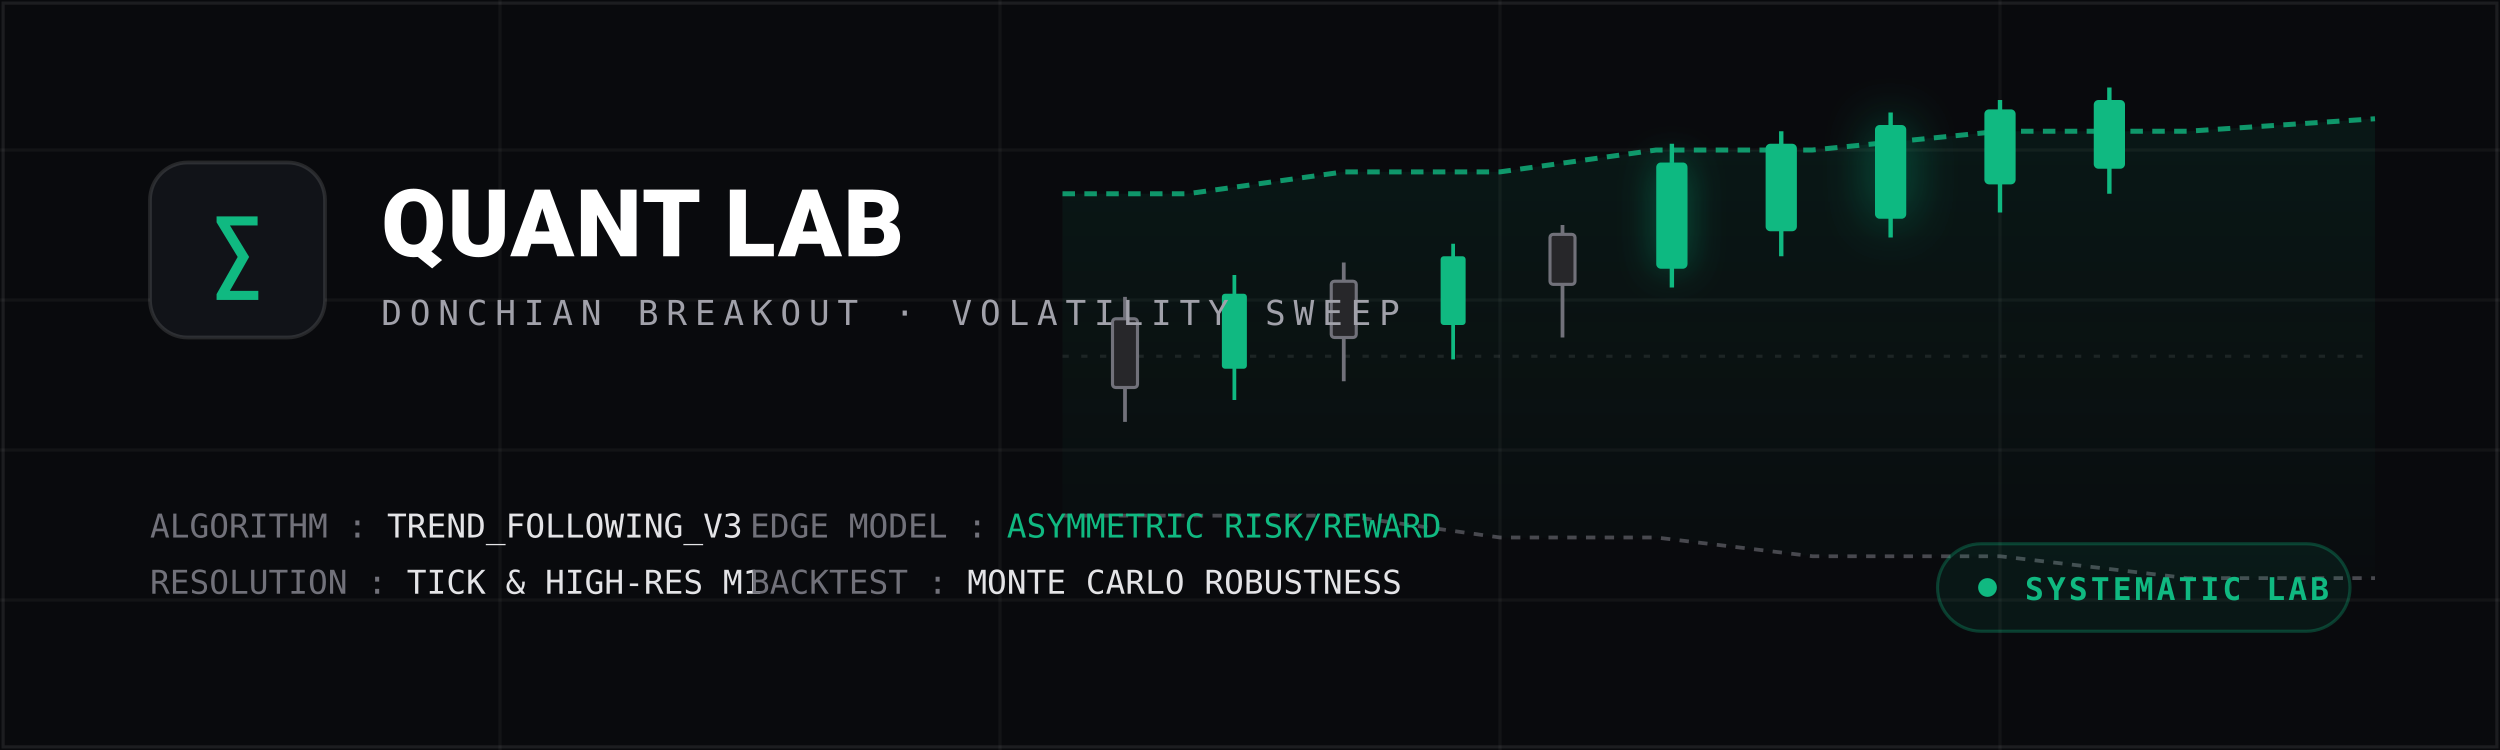
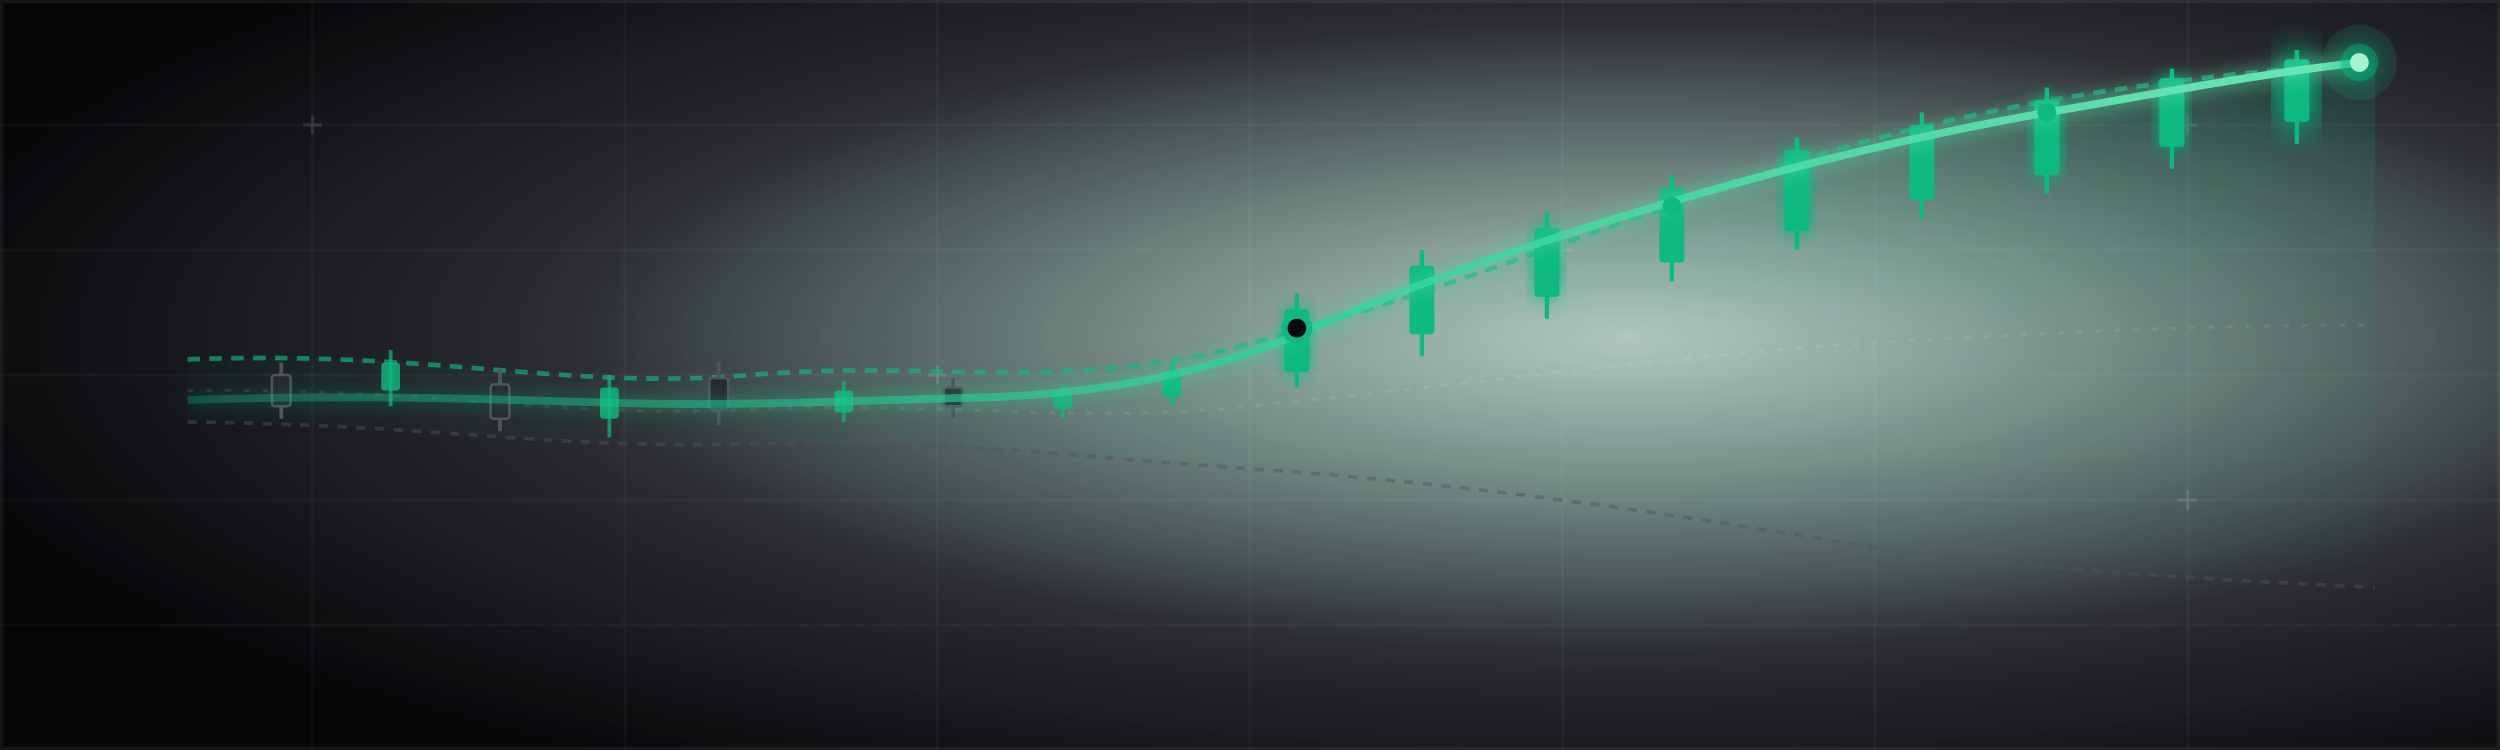
<svg xmlns="http://www.w3.org/2000/svg" viewBox="0 0 800 240" fill="none">
  <defs>
-     <linearGradient id="quant-glow" x1="0" y1="0" x2="1" y2="1">
-       <stop offset="0%" stop-color="#10B981" stop-opacity="0.15" />
-       <stop offset="100%" stop-color="#000000" stop-opacity="0" />
-     </linearGradient>
-     <linearGradient id="channel-fill" x1="0" y1="0" x2="0" y2="1">
-       <stop offset="0%" stop-color="#10B981" stop-opacity="0.08" />
+     <radialGradient id="bg-glow" cx="65%" cy="45%" r="70%">
+       <stop offset="0%" stop-color="#064E3B" stop-opacity="0.25" />
+       <stop offset="60%" stop-color="#090A0F" stop-opacity="0.85" />
+       <stop offset="100%" stop-color="#050608" stop-opacity="1" />
+     </radialGradient>
+     <linearGradient id="envelope-fill" x1="0" y1="0" x2="0" y2="1">
+       <stop offset="0%" stop-color="#10B981" stop-opacity="0.16" />
+       <stop offset="50%" stop-color="#10B981" stop-opacity="0.04" />
      <stop offset="100%" stop-color="#10B981" stop-opacity="0.01" />
    </linearGradient>
+     <linearGradient id="breakout-glow" x1="0" y1="0" x2="1" y2="0">
+       <stop offset="0%" stop-color="#10B981" stop-opacity="0.3" />
+       <stop offset="50%" stop-color="#34D399" stop-opacity="0.8" />
+       <stop offset="100%" stop-color="#6EE7B7" stop-opacity="1" />
+     </linearGradient>
+     <filter id="emerald-glow" x="-50%" y="-50%" width="200%" height="200%">
+       <feGaussianBlur stdDeviation="6" result="blur" />
+       <feMerge>
+         <feMergeNode in="blur" />
+         <feMergeNode in="blur" />
+         <feMergeNode in="SourceGraphic" />
+       </feMerge>
+     </filter>
+     <filter id="soft-glow" x="-30%" y="-30%" width="160%" height="160%">
+       <feGaussianBlur stdDeviation="3" result="blur" />
+       <feMerge>
+         <feMergeNode in="blur" />
+         <feMergeNode in="SourceGraphic" />
+       </feMerge>
+     </filter>
  </defs>
-   <rect width="800" height="240" fill="#090A0D" />
-   <rect x="1" y="1" width="798" height="238" fill="none" stroke="rgba(255, 255, 255, 0.08)" stroke-width="1" />
-   <g stroke="rgba(255, 255, 255, 0.04)" stroke-width="1">
-     <line x1="0" y1="48" x2="800" y2="48" />
-     <line x1="0" y1="96" x2="800" y2="96" />
-     <line x1="0" y1="144" x2="800" y2="144" />
-     <line x1="0" y1="192" x2="800" y2="192" />
-     <line x1="160" y1="0" x2="160" y2="240" />
-     <line x1="320" y1="0" x2="320" y2="240" />
-     <line x1="480" y1="0" x2="480" y2="240" />
-     <line x1="640" y1="0" x2="640" y2="240" />
+   <rect width="800" height="240" fill="url(#bg-glow)" />
+   <rect x="0.5" y="0.5" width="799" height="239" fill="none" stroke="rgba(255, 255, 255, 0.06)" stroke-width="1" />
+   <g stroke="rgba(255, 255, 255, 0.03)" stroke-width="1">
+     <line x1="0" y1="40" x2="800" y2="40" />
+     <line x1="0" y1="80" x2="800" y2="80" />
+     <line x1="0" y1="120" x2="800" y2="120" />
+     <line x1="0" y1="160" x2="800" y2="160" />
+     <line x1="0" y1="200" x2="800" y2="200" />
+     <line x1="100" y1="0" x2="100" y2="240" />
+     <line x1="200" y1="0" x2="200" y2="240" />
+     <line x1="300" y1="0" x2="300" y2="240" />
+     <line x1="400" y1="0" x2="400" y2="240" />
+     <line x1="500" y1="0" x2="500" y2="240" />
+     <line x1="600" y1="0" x2="600" y2="240" />
+     <line x1="700" y1="0" x2="700" y2="240" />
  </g>
-   <polygon points="340,62 380,62 430,55 480,55 530,48 580,48 640,42 700,42 760,38 760,185 700,185 640,178 580,178 530,172 480,172 430,165 380,165 340,165" fill="url(#channel-fill)" />
-   <polyline points="340,62 380,62 430,55 480,55 530,48 580,48 640,42 700,42 760,38" stroke="#10B981" stroke-width="1.6" stroke-dasharray="4 3" opacity="0.8" />
-   <polyline points="340,165 380,165 430,165 480,172 530,172 580,178 640,178 700,185 760,185" stroke="#71717A" stroke-width="1.2" stroke-dasharray="3 3" opacity="0.6" />
-   <line x1="340" y1="114" x2="760" y2="114" stroke="rgba(255, 255, 255, 0.08)" stroke-dasharray="2 4" />
-   <line x1="360" y1="95" x2="360" y2="135" stroke="#71717A" stroke-width="1.2" />
-   <rect x="356" y="102" width="8" height="22" rx="1" fill="#27272A" stroke="#71717A" stroke-width="1" />
-   <line x1="395" y1="88" x2="395" y2="128" stroke="#10B981" stroke-width="1.2" />
-   <rect x="391" y="94" width="8" height="24" rx="1" fill="#10B981" />
-   <line x1="430" y1="84" x2="430" y2="122" stroke="#71717A" stroke-width="1.2" />
-   <rect x="426" y="90" width="8" height="18" rx="1" fill="#27272A" stroke="#71717A" stroke-width="1" />
-   <line x1="465" y1="78" x2="465" y2="115" stroke="#10B981" stroke-width="1.2" />
-   <rect x="461" y="82" width="8" height="22" rx="1" fill="#10B981" />
-   <line x1="500" y1="72" x2="500" y2="108" stroke="#71717A" stroke-width="1.2" />
-   <rect x="496" y="75" width="8" height="16" rx="1" fill="#27272A" stroke="#71717A" stroke-width="1" />
-   <line x1="535" y1="46" x2="535" y2="92" stroke="#10B981" stroke-width="1.4" />
-   <rect x="530" y="52" width="10" height="34" rx="1.5" fill="#10B981" filter="drop-shadow(0 0 6px rgba(16,185,129,0.4))" />
-   <line x1="570" y1="42" x2="570" y2="82" stroke="#10B981" stroke-width="1.4" />
-   <rect x="565" y="46" width="10" height="28" rx="1.5" fill="#10B981" />
-   <line x1="605" y1="36" x2="605" y2="76" stroke="#10B981" stroke-width="1.4" />
-   <rect x="600" y="40" width="10" height="30" rx="1.5" fill="#10B981" filter="drop-shadow(0 0 8px rgba(16,185,129,0.5))" />
-   <line x1="640" y1="32" x2="640" y2="68" stroke="#10B981" stroke-width="1.4" />
-   <rect x="635" y="35" width="10" height="24" rx="1.5" fill="#10B981" />
-   <line x1="675" y1="28" x2="675" y2="62" stroke="#10B981" stroke-width="1.4" />
-   <rect x="670" y="32" width="10" height="22" rx="1.5" fill="#10B981" />
-   <g transform="translate(48, 52)">
-     <rect x="0" y="0" width="56" height="56" rx="12" fill="#111318" stroke="rgba(255, 255, 255, 0.12)" stroke-width="1.2" />
-     <text x="28" y="38" font-family="'Geist Mono', monospace, 'Segoe UI Symbol', sans-serif" font-size="28" font-weight="900" fill="#10B981" text-anchor="middle">∑</text>
-     <text x="74" y="30" font-family="-apple-system, BlinkMacSystemFont, 'Segoe UI', Roboto, sans-serif" font-size="30" font-weight="900" fill="#FFFFFF" letter-spacing="0.5">QUANT LAB</text>
-     <text x="74" y="52" font-family="'Geist Mono', monospace, Consolas" font-size="11" font-weight="500" fill="#A1A1AA" letter-spacing="2.5">DONCHIAN BREAKOUT · VOLATILITY SWEEP</text>
+   <g stroke="rgba(255, 255, 255, 0.12)" stroke-width="1">
+     <path d="M 97,40 H 103 M 100,37 V 43" />
+     <path d="M 297,120 H 303 M 300,117 V 123" />
+     <path d="M 497,80 H 503 M 500,77 V 83" />
+     <path d="M 697,40 H 703 M 700,37 V 43" />
+     <path d="M 697,160 H 703 M 700,157 V 163" />
  </g>
-   <g transform="translate(48, 172)" font-family="'Geist Mono', monospace, Consolas" font-size="10.5" fill="#71717A">
-     <text x="0" y="0">ALGORITHM : <tspan fill="#E4E4E7">TREND_FOLLOWING_V3</tspan>
-     </text>
-     <text x="0" y="18">RESOLUTION : <tspan fill="#E4E4E7">TICK &amp; HIGH-RES M1</tspan>
-     </text>
+   <path d="     M 60,115     C 140,112 180,125 240,120     C 300,115 340,126 400,110     C 460,94  520,70  580,50     C 640,32  700,24  760,20     L 760,188     C 700,185 640,182 580,172     C 520,162 460,154 400,150     C 340,146 300,140 240,142     C 180,144 140,136 60,135     Z   " fill="url(#envelope-fill)" />
+   <path d="     M 60,115     C 140,112 180,125 240,120     C 300,115 340,126 400,110     C 460,94  520,70  580,50     C 640,32  700,24  760,20   " stroke="#10B981" stroke-width="1.5" stroke-dasharray="4 3" opacity="0.65" />
+   <path d="     M 60,135     C 140,136 180,144 240,142     C 300,140 340,146 400,150     C 460,154 520,162 580,172     C 640,182 700,185 760,188   " stroke="#52525B" stroke-width="1.2" stroke-dasharray="3 3" opacity="0.45" />
+   <path d="     M 60,125     C 140,124 180,134 240,131     C 300,128 340,136 400,130     C 460,124 520,116 580,111     C 640,107 700,104 760,104   " stroke="rgba(255, 255, 255, 0.08)" stroke-dasharray="2 4" stroke-width="1" />
+   <g>
+     <line x1="90" y1="116" x2="90" y2="134" stroke="#52525B" stroke-width="1.2" />
+     <rect x="87" y="120" width="6" height="10" rx="1" fill="#27272A" stroke="#52525B" stroke-width="0.8" />
+     <line x1="125" y1="112" x2="125" y2="130" stroke="#10B981" stroke-width="1.2" opacity="0.7" />
+     <rect x="122" y="116" width="6" height="9" rx="1" fill="#10B981" opacity="0.8" />
+     <line x1="160" y1="118" x2="160" y2="138" stroke="#52525B" stroke-width="1.2" />
+     <rect x="157" y="123" width="6" height="11" rx="1" fill="#27272A" stroke="#52525B" stroke-width="0.8" />
+     <line x1="195" y1="120" x2="195" y2="140" stroke="#10B981" stroke-width="1.2" opacity="0.7" />
+     <rect x="192" y="124" width="6" height="10" rx="1" fill="#10B981" opacity="0.8" />
+     <line x1="230" y1="116" x2="230" y2="136" stroke="#52525B" stroke-width="1.2" />
+     <rect x="227" y="121" width="6" height="10" rx="1" fill="#27272A" stroke="#52525B" stroke-width="0.8" />
+     <line x1="270" y1="122" x2="270" y2="135" stroke="#10B981" stroke-width="1.2" opacity="0.7" />
+     <rect x="267" y="125" width="6" height="7" rx="1" fill="#10B981" opacity="0.8" />
+     <line x1="305" y1="121" x2="305" y2="134" stroke="#52525B" stroke-width="1.2" />
+     <rect x="302" y="124" width="6" height="6" rx="1" fill="#27272A" stroke="#52525B" stroke-width="0.8" />
+     <line x1="340" y1="123" x2="340" y2="134" stroke="#10B981" stroke-width="1.2" opacity="0.7" />
+     <rect x="337" y="125" width="6" height="6" rx="1" fill="#10B981" opacity="0.8" />
+     <line x1="375" y1="116" x2="375" y2="130" stroke="#10B981" stroke-width="1.2" />
+     <rect x="372" y="119" width="6" height="8" rx="1" fill="#10B981" />
+     <line x1="415" y1="94" x2="415" y2="124" stroke="#10B981" stroke-width="1.4" />
+     <rect x="411" y="99" width="8" height="20" rx="1" fill="#10B981" filter="url(#soft-glow)" />
+     <line x1="455" y1="80" x2="455" y2="114" stroke="#10B981" stroke-width="1.4" />
+     <rect x="451" y="85" width="8" height="22" rx="1" fill="#10B981" />
+     <line x1="495" y1="68" x2="495" y2="102" stroke="#10B981" stroke-width="1.4" />
+     <rect x="491" y="73" width="8" height="22" rx="1" fill="#10B981" filter="url(#soft-glow)" />
+     <line x1="535" y1="56" x2="535" y2="90" stroke="#10B981" stroke-width="1.4" />
+     <rect x="531" y="60" width="8" height="24" rx="1" fill="#10B981" />
+     <line x1="575" y1="44" x2="575" y2="80" stroke="#10B981" stroke-width="1.4" />
+     <rect x="571" y="48" width="8" height="26" rx="1" fill="#10B981" filter="url(#soft-glow)" />
+     <line x1="615" y1="36" x2="615" y2="70" stroke="#10B981" stroke-width="1.4" />
+     <rect x="611" y="40" width="8" height="24" rx="1" fill="#10B981" />
+     <line x1="655" y1="28" x2="655" y2="62" stroke="#10B981" stroke-width="1.4" />
+     <rect x="651" y="32" width="8" height="24" rx="1" fill="#10B981" filter="url(#soft-glow)" />
+     <line x1="695" y1="22" x2="695" y2="54" stroke="#10B981" stroke-width="1.4" />
+     <rect x="691" y="25" width="8" height="22" rx="1" fill="#10B981" filter="url(#soft-glow)" />
+     <line x1="735" y1="16" x2="735" y2="46" stroke="#10B981" stroke-width="1.4" />
+     <rect x="731" y="19" width="8" height="20" rx="1" fill="#10B981" filter="url(#emerald-glow)" />
  </g>
-   <g transform="translate(240, 172)" font-family="'Geist Mono', monospace, Consolas" font-size="10.5" fill="#71717A">
-     <text x="0" y="0">EDGE MODEL : <tspan fill="#10B981">ASYMMETRIC RISK/REWARD</tspan>
-     </text>
-     <text x="0" y="18">BACKTEST : <tspan fill="#E4E4E7">MONTE CARLO ROBUSTNESS</tspan>
-     </text>
-   </g>
-   <g transform="translate(620, 192)">
-     <rect x="0" y="-18" width="132" height="28" rx="14" fill="rgba(16, 185, 129, 0.08)" stroke="rgba(16, 185, 129, 0.28)" stroke-width="1" />
-     <circle cx="16" cy="-4" r="3" fill="#10B981" />
-     <text x="28" y="0" font-family="'Geist Mono', monospace, Consolas" font-size="10" font-weight="600" fill="#10B981" letter-spacing="1">SYSTEMATIC LAB</text>
-   </g>
+   <path d="     M 60,128     C 120,126 160,128 200,129     C 240,130 280,128 320,127     C 360,125 390,118 420,105     C 455,90  490,78  530,66     C 570,54  610,44  655,36     C 690,30  720,24  755,20   " fill="none" stroke="url(#breakout-glow)" stroke-width="2.5" filter="url(#soft-glow)" />
+   <circle cx="415" cy="105" r="4" fill="#090A0F" stroke="#10B981" stroke-width="2" />
+   <circle cx="535" cy="66" r="3" fill="#10B981" />
+   <circle cx="655" cy="36" r="3" fill="#10B981" />
+   <circle cx="755" cy="20" r="12" fill="#10B981" fill-opacity="0.15" />
+   <circle cx="755" cy="20" r="6" fill="#10B981" fill-opacity="0.4" filter="url(#soft-glow)" />
+   <circle cx="755" cy="20" r="3" fill="#A7F3D0" />
</svg>
